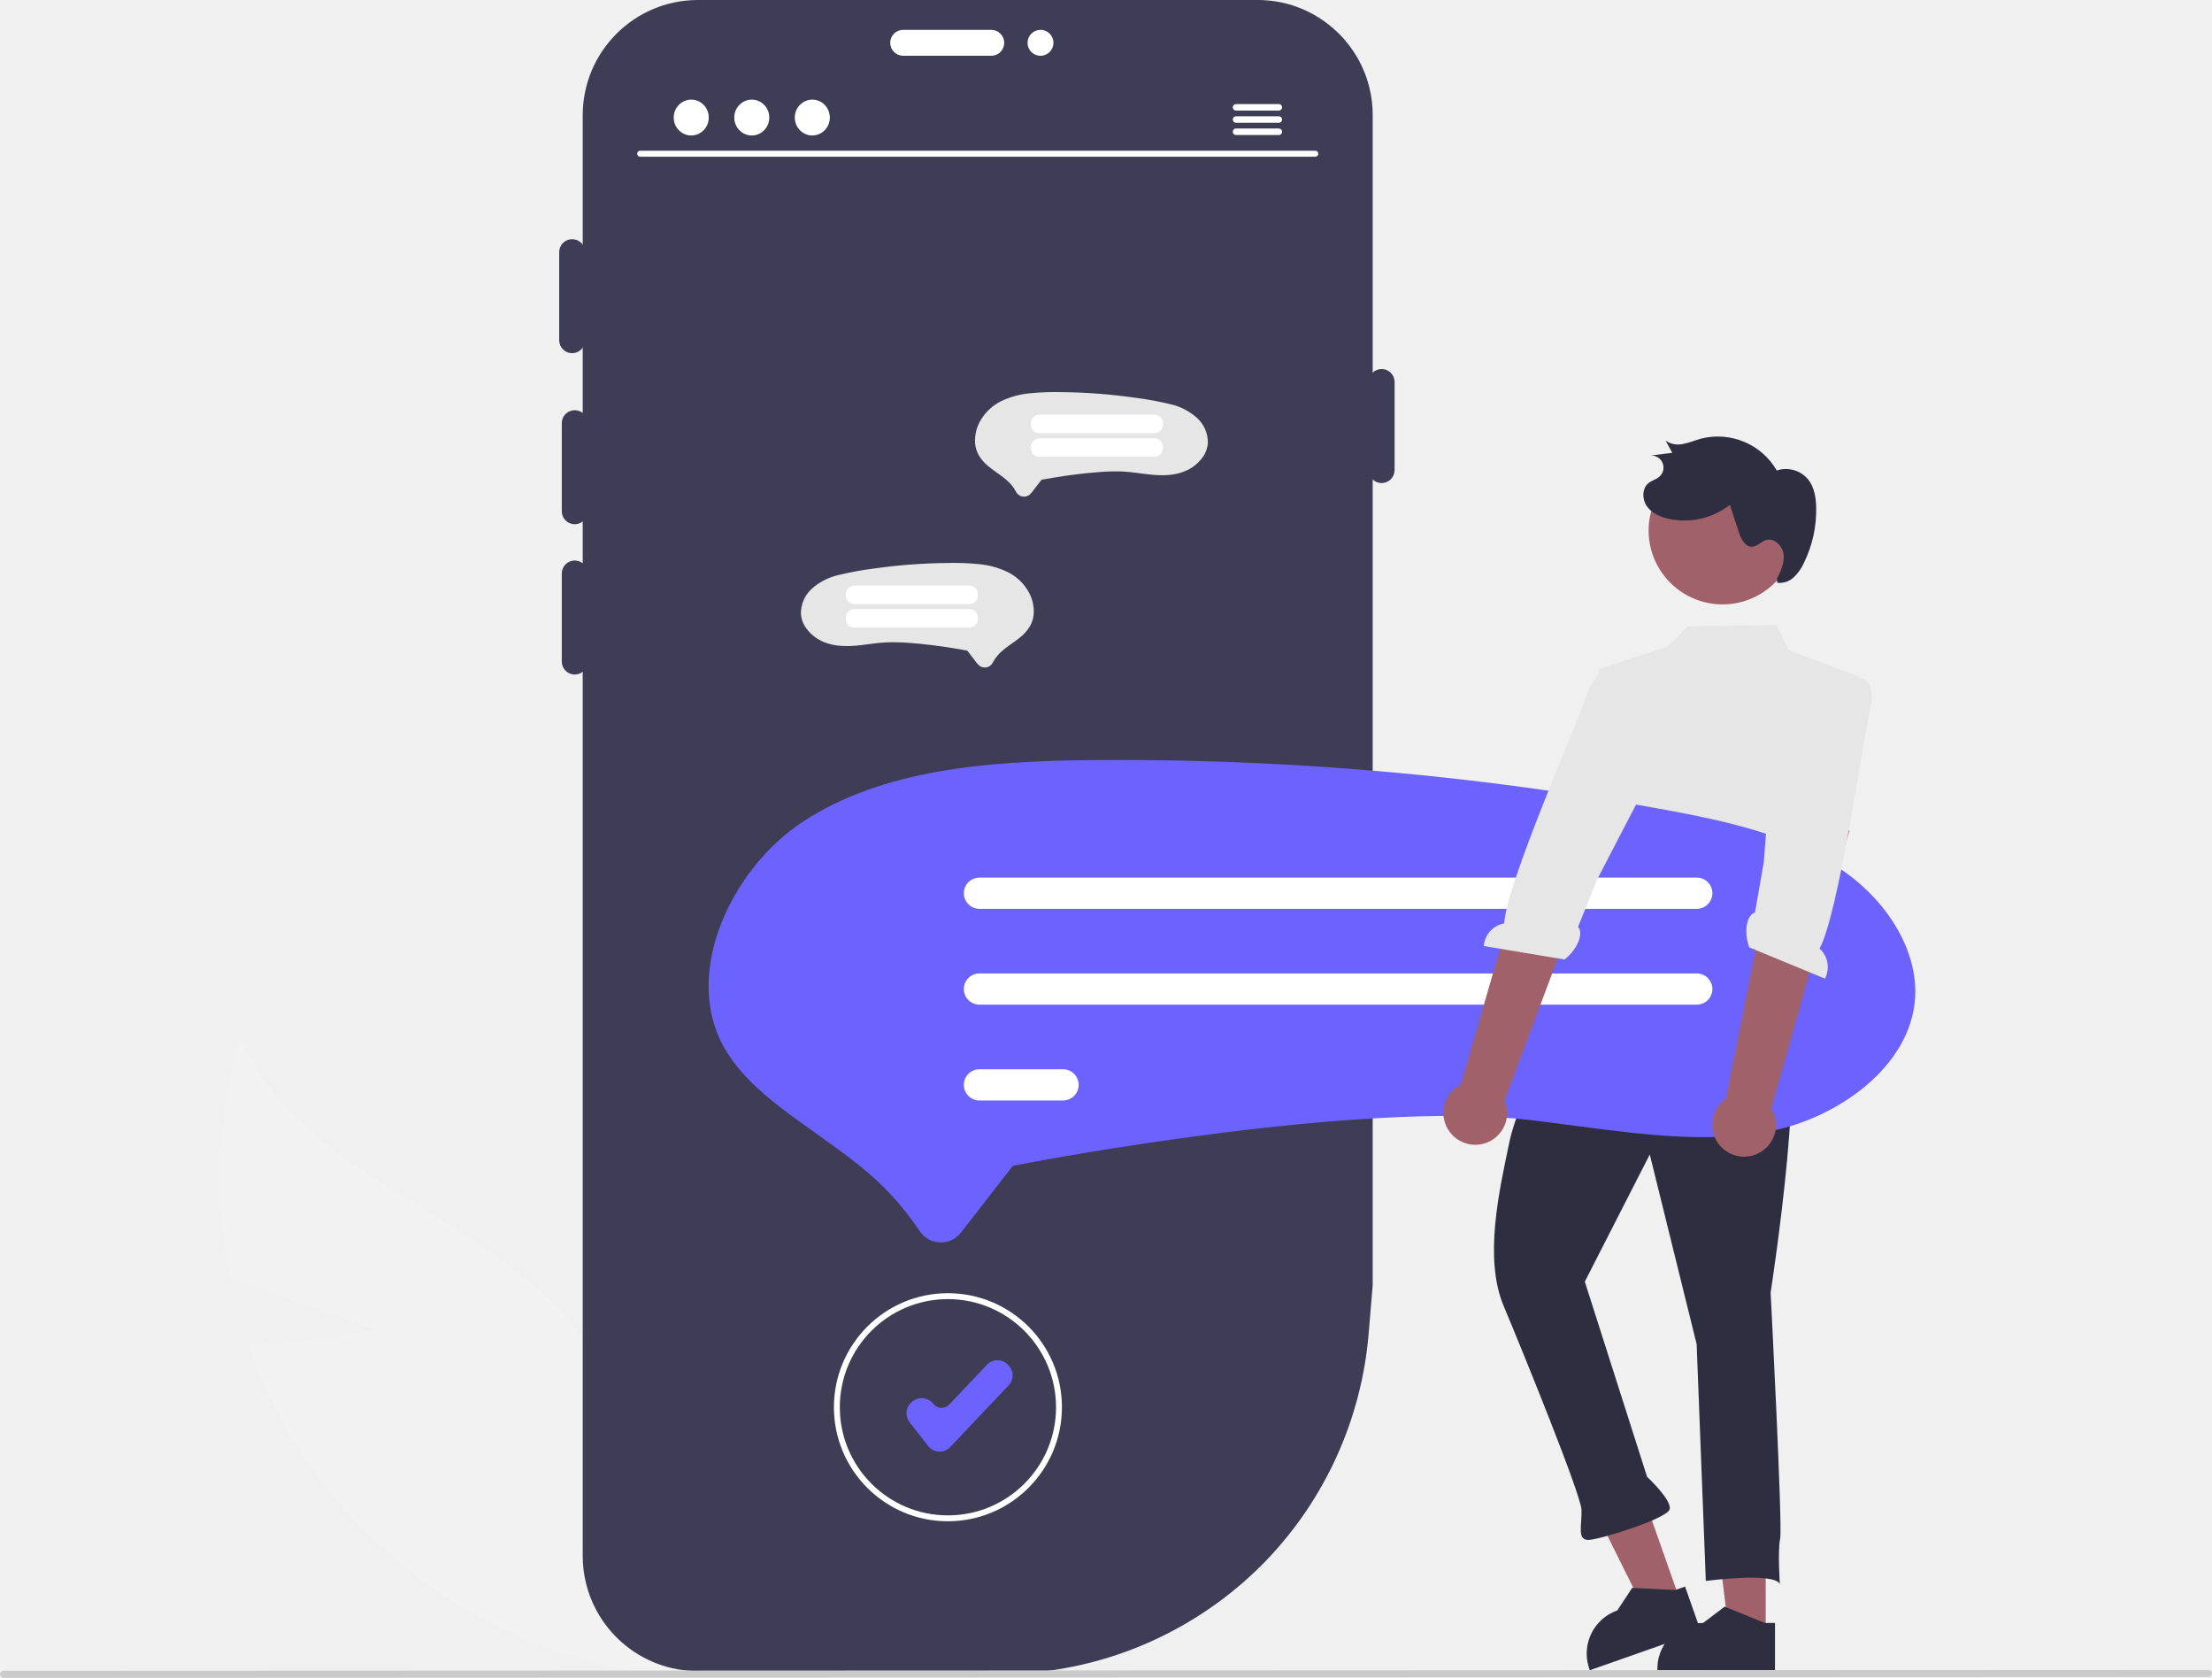
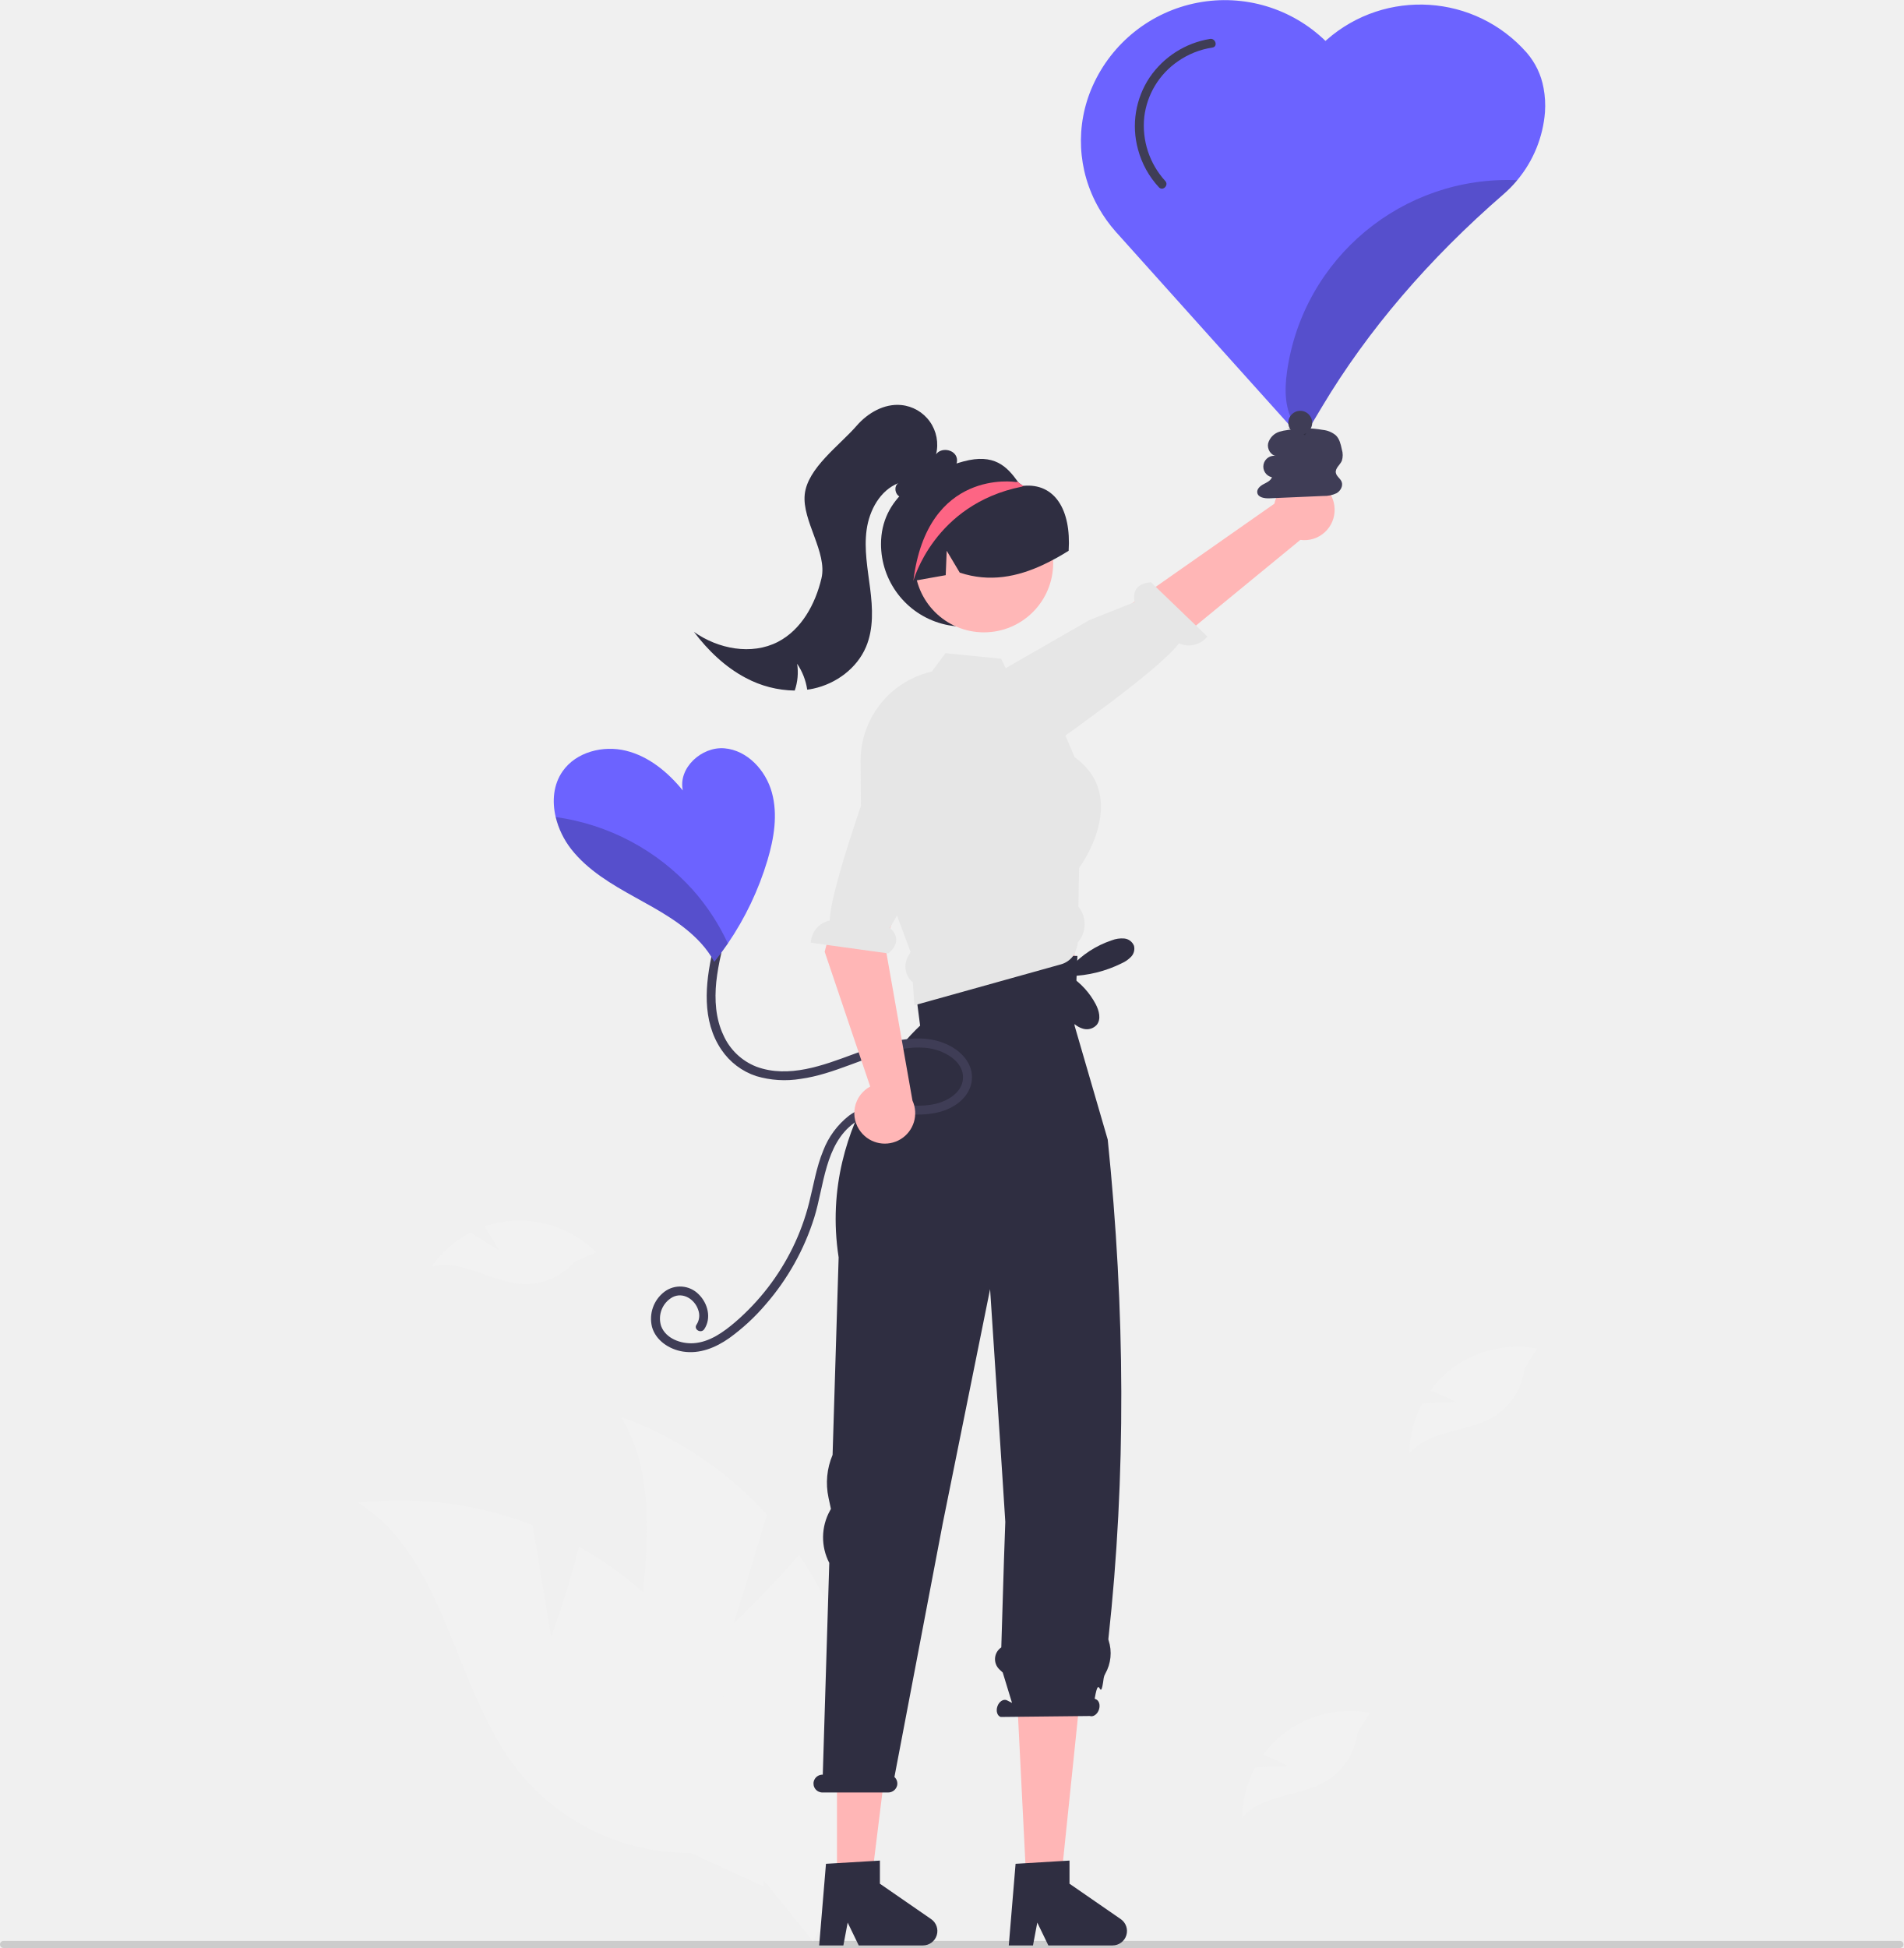
- <svg xmlns="http://www.w3.org/2000/svg" data-name="Layer 1" width="751.131" height="569.602" viewBox="0 0 751.131 569.602">
-   <path d="M352.382,616.542,302.64,599.163a170.006,170.006,0,0,1,3.577-81.72c18.87,45.43,77.726,58.131,110.404,94.902a102.259,102.259,0,0,1,23.696,85.409l9.524,36.136a171.354,171.354,0,0,1-122.604-74.521,165.52,165.52,0,0,1-18.323-37.262C330.386,620.585,352.382,616.542,352.382,616.542Z" transform="translate(-224.4343 -165.1988)" fill="#f2f2f2" />
-   <path d="M690.56,204.289v397.23l-1.38,16.54a126.311,126.311,0,0,1-34.47,76.58q-4.23,4.425-8.85,8.38a123.197,123.197,0,0,1-11.94,9.09c-2.38,1.6-4.82,3.11-7.3,4.54a125.993,125.993,0,0,1-46.87,15.85H461.39a38.928,38.928,0,0,1-25.62-9.59,39.509,39.509,0,0,1-8.7-10.8,38.896,38.896,0,0,1-4.76-18.69v-489.13a39.14,39.14,0,0,1,39.09-39.09H651.48c.45,0,.89.01,1.34.02.29.01.58.02.87.05.39.01.78.04,1.16.08.49.03.97.08,1.45.14.44.06.88.12,1.32.19.09.01.17.03.26.04.56.09,1.12.19,1.67.31.55.11,1.11.24,1.65.38.39.1.79.21,1.18.32.01,0,.03.01.04.01,1.15.34,2.29.73,3.41,1.18.35.13.7.28,1.04.43l.15.06c.28.12.55.24.82.37.81.37,1.61.78,2.4,1.21a40.162,40.162,0,0,1,3.77,2.36c.39.27.77.56,1.14.85.31.23.62.47.92.73a.304.304,0,0,1,.07.05c.04.03.08.07.12.1.27.21.53.43.78.65.49.42.97.86,1.44,1.31.13.12.26.24.39.37.13.12.25.25.38.38.13.12.25.25.37.37a1.893,1.893,0,0,1,.2.2c.36.38.71.77,1.05,1.16.43.49.85.99,1.24,1.5.34.42.66.84.97,1.27.29.39.56.78.83,1.18a3.281,3.281,0,0,1,.2.31c.28.41.54.83.8,1.25.65,1.06,1.24,2.16,1.78,3.27.2.42.39.83.57,1.25.23.51.44,1.02.64,1.53.08.19.15.39.22.58.11.29.21.58.31.87.11.32.22.65.32.97l.24.78c.14.47.26.93.38,1.4.07.28.14.56.2.85a39.063,39.063,0,0,1,.91,6.21c.01.26.03.51.04.77C690.55,203.099,690.56,203.689,690.56,204.289Z" transform="translate(-224.4343 -165.1988)" fill="#3f3d56" />
-   <path d="M419.598,343.167a4.404,4.404,0,0,1-4.399-4.399V308.856a4.399,4.399,0,1,1,8.798,0v29.912A4.404,4.404,0,0,1,419.598,343.167Z" transform="translate(-224.4343 -165.1988)" fill="#3f3d56" />
-   <path d="M418.718,285.102a4.404,4.404,0,0,1-4.399-4.399V250.791a4.399,4.399,0,0,1,8.798,0v29.912A4.404,4.404,0,0,1,418.718,285.102Z" transform="translate(-224.4343 -165.1988)" fill="#3f3d56" />
-   <path d="M526.728,179.732a4.404,4.404,0,0,1,4.399-4.399h29.912a4.399,4.399,0,0,1,0,8.798H531.127A4.404,4.404,0,0,1,526.728,179.732Z" transform="translate(-224.4343 -165.1988)" fill="#fff" />
-   <path d="M419.598,394.194a4.404,4.404,0,0,1-4.399-4.399V359.883a4.399,4.399,0,1,1,8.798,0v29.912A4.404,4.404,0,0,1,419.598,394.194Z" transform="translate(-224.4343 -165.1988)" fill="#3f3d56" />
-   <path d="M693.598,329.194a4.404,4.404,0,0,1-4.399-4.399V294.883a4.399,4.399,0,1,1,8.798,0v29.912A4.404,4.404,0,0,1,693.598,329.194Z" transform="translate(-224.4343 -165.1988)" fill="#3f3d56" />
-   <circle cx="353.321" cy="14.533" r="4.399" fill="#fff" />
-   <path d="M671.103,218.401H441.78a1.016,1.016,0,0,1,0-2.031H671.103a1.016,1.016,0,0,1,0,2.031Z" transform="translate(-224.4343 -165.1988)" fill="#fff" />
-   <ellipse cx="234.726" cy="39.905" rx="5.95" ry="6.083" fill="#fff" />
-   <ellipse cx="255.282" cy="39.905" rx="5.95" ry="6.083" fill="#fff" />
-   <ellipse cx="275.838" cy="39.905" rx="5.95" ry="6.083" fill="#fff" />
-   <path d="M658.727,200.528H644.125a1.106,1.106,0,0,0,0,2.211H658.727a1.106,1.106,0,0,0,0-2.211Z" transform="translate(-224.4343 -165.1988)" fill="#fff" />
-   <path d="M658.727,204.678H644.125a1.106,1.106,0,0,0,0,2.211H658.727a1.106,1.106,0,0,0,0-2.211Z" transform="translate(-224.4343 -165.1988)" fill="#fff" />
-   <path d="M658.727,208.823H644.125a1.106,1.106,0,0,0,0,2.211H658.727a1.106,1.106,0,0,0,0-2.211Z" transform="translate(-224.4343 -165.1988)" fill="#fff" />
-   <path d="M496.404,373.589a9.453,9.453,0,0,0,1.222,4.028,13.635,13.635,0,0,0,6.777,5.62c3.428,1.403,7.249,1.446,10.887,1.133,3.379-.29,6.723-.964,10.114-1.103a70.469,70.469,0,0,1,7.863.188c5.075.36,10.128,1.028,15.149,1.839q2.04.325,4.071.699a2.013,2.013,0,0,1,.378.07c.025.01.064.002.087.016.041.026-.165-.065-.04.038a3.752,3.752,0,0,1,.464.597l1.854,2.386a11.28,11.28,0,0,0,1.713,2.055,3.101,3.101,0,0,0,3.433.239,3.43,3.43,0,0,0,1.277-1.45,12.514,12.514,0,0,1,1.518-2.191c2.206-2.574,5.272-4.157,7.837-6.322a13.958,13.958,0,0,0,3.134-3.583,10.132,10.132,0,0,0,1.295-4.023,13.457,13.457,0,0,0-2.061-8.261,16.503,16.503,0,0,0-6.7-6.132,28.921,28.921,0,0,0-9.981-2.735A90.432,90.432,0,0,0,545.668,356.332q-6.183.069-12.344.544-6.169.477-12.289,1.357a107.233,107.233,0,0,0-11.711,2.146,20.214,20.214,0,0,0-9.29,4.747A11.254,11.254,0,0,0,496.404,373.589Z" transform="translate(-224.4343 -165.1988)" fill="#e6e6e6" />
-   <path d="M553.576,363.978H514.558a2.921,2.921,0,0,0-2.917,2.917v.47a2.921,2.921,0,0,0,2.917,2.917h39.018a2.921,2.921,0,0,0,2.917-2.917v-.47A2.921,2.921,0,0,0,553.576,363.978Z" transform="translate(-224.4343 -165.1988)" fill="#fff" />
-   <path d="M553.576,371.978H514.558a2.921,2.921,0,0,0-2.917,2.917v.47a2.921,2.921,0,0,0,2.917,2.917h39.018a2.921,2.921,0,0,0,2.917-2.917v-.47A2.921,2.921,0,0,0,553.576,371.978Z" transform="translate(-224.4343 -165.1988)" fill="#fff" />
-   <path d="M634.588,315.589a9.453,9.453,0,0,1-1.222,4.028,13.635,13.635,0,0,1-6.777,5.62c-3.428,1.403-7.249,1.446-10.887,1.133-3.379-.29-6.723-.964-10.114-1.103a70.469,70.469,0,0,0-7.863.188c-5.075.36-10.128,1.028-15.149,1.839q-2.04.325-4.071.699a2.013,2.013,0,0,0-.378.07c-.025.01-.064.002-.087.016-.041.026.165-.065.04.038a3.751,3.751,0,0,0-.464.597l-1.854,2.386a11.281,11.281,0,0,1-1.713,2.055,3.101,3.101,0,0,1-3.433.239,3.43,3.43,0,0,1-1.277-1.45,12.514,12.514,0,0,0-1.518-2.191c-2.206-2.574-5.272-4.157-7.837-6.322a13.958,13.958,0,0,1-3.134-3.583,10.132,10.132,0,0,1-1.295-4.023,13.457,13.457,0,0,1,2.061-8.261,16.503,16.503,0,0,1,6.7-6.132,28.921,28.921,0,0,1,9.981-2.735,90.432,90.432,0,0,1,11.026-.365q6.183.069,12.344.544,6.169.477,12.289,1.357a107.233,107.233,0,0,1,11.711,2.146,20.214,20.214,0,0,1,9.29,4.747A11.254,11.254,0,0,1,634.588,315.589Z" transform="translate(-224.4343 -165.1988)" fill="#e6e6e6" />
-   <path d="M574.5,308.894v.47a2.921,2.921,0,0,0,2.917,2.917h39.018a2.921,2.921,0,0,0,2.917-2.917v-.47a2.921,2.921,0,0,0-2.917-2.917H577.416A2.921,2.921,0,0,0,574.5,308.894Z" transform="translate(-224.4343 -165.1988)" fill="#fff" />
-   <path d="M574.5,316.895v.47a2.921,2.921,0,0,0,2.917,2.917h39.018a2.921,2.921,0,0,0,2.917-2.917v-.47a2.921,2.921,0,0,0-2.917-2.917H577.416A2.921,2.921,0,0,0,574.5,316.895Z" transform="translate(-224.4343 -165.1988)" fill="#fff" />
-   <polygon points="599.58 555.014 587.19 555.013 581.296 507.224 599.582 507.225 599.58 555.014" fill="#a0616a" />
-   <path d="M823.684,716.164l-13.22-5.37-.39-.16-7.3,5.53a15.542,15.542,0,0,0-15.53,14.87c-.02.22-.02.45-.02.68v.51h39.95v-16.06Z" transform="translate(-224.4343 -165.1988)" fill="#2f2e41" />
-   <polygon points="570.564 543.484 558.877 547.596 537.455 504.472 554.705 498.403 570.564 543.484" fill="#a0616a" />
-   <path d="M793.344,704.973l-14.253-.678-.421-.022-5.051,7.639a15.542,15.542,0,0,0-9.714,19.182c.054.214.13.431.207.648l.169.481,37.685-13.26-5.33-15.15Z" transform="translate(-224.4343 -165.1988)" fill="#2f2e41" />
-   <path d="M828.393,514.155c11.335-.44-2.706,89.89-2.706,89.89s4.107,79.305,3.237,83.467-.11,15.386-.11,15.386c-2.221-4.042-25.132-.991-25.132-.991l-3.117-80.376L784.651,557.131l-22.062,43.168,21.146,66.261s8.563,7.924,7.653,11.055-23.341,10.193-27.463,10.353-2.261-5.072-2.461-10.225-19.596-52.905-26.418-69.152-1.518-39.157,1.964-55.805,21.803-47.889,21.803-47.889C781.555,479.248,817.058,514.594,828.393,514.155Z" transform="translate(-224.4343 -165.1988)" fill="#2f2e41" />
-   <path d="M822.506,528.635c-28.11.001-43.601-5.626-51.827-10.65-10.059-6.144-11.78-12.622-11.848-12.896l-.02-.078.979-12.32.428-.959a19.505,19.505,0,0,0,.734-14.007l-.031-.095.008-.099,6.573-85.245,23.26-7.619,6.767-6.799,30.127-.437,4.198,8.51,23.751,8.941-11.668,69.457-5.594,9.642,2.251,10.503-.016.095-7.338,43.8-.404.018Q827.407,528.64,822.506,528.635Z" transform="translate(-224.4343 -165.1988)" fill="#e6e6e6" />
-   <path d="M834.224,348.758a25.105,25.105,0,0,1-49.751-6.771l.049-.356a25.105,25.105,0,0,1,49.694,7.126Z" transform="translate(-224.4343 -165.1988)" fill="#a0616a" />
-   <path d="M827.834,361.688c1.289-2.619,2.614-5.43,2.251-8.327s-3.203-5.665-5.992-4.804c-1.668.515-2.928,2.162-4.672,2.246-2.399.116-3.774-2.629-4.521-4.912l-3.041-9.297a25.154,25.154,0,0,1-20.891,4.721c-2.823-.646-5.676-1.904-7.332-4.28s-1.646-6.062.625-7.858c1.114-.881,2.596-1.216,3.661-2.156a4.102,4.102,0,0,0-3.276-7.139l7.657-.957-2.281-4.126a7.535,7.535,0,0,0,5.992,1.099c2.06-.371,4-1.219,6.015-1.785a23.152,23.152,0,0,1,25.754,10.815,9.802,9.802,0,0,1,10.687,3.086c2.05,2.602,2.607,6.073,2.687,9.384a40.715,40.715,0,0,1-4.15,18.86,15.451,15.451,0,0,1-3.487,4.946,6.978,6.978,0,0,1-5.601,1.832" transform="translate(-224.4343 -165.1988)" fill="#2f2e41" />
-   <path d="M543.977,586.992c-.118,0-.236-.002-.356-.007a8.649,8.649,0,0,1-6.955-3.955,97.704,97.704,0,0,0-20.568-22.28c-4.827-3.858-9.871-7.446-14.749-10.915-12.584-8.948-24.435-17.375-31.014-29.02-14.343-25.391,2.548-60.758,26.679-76.618,27.066-17.789,62.667-20.579,97.107-20.945q5.369-.057,10.744-.056h0a1024.404,1024.404,0,0,1,185.005,16.916c20.294,3.744,41.536,8.331,58.606,19.461,16.969,11.065,27.283,28.49,26.276,44.393-1.469,23.216-26.08,40.563-48.49,45.099C804.902,553.383,782.712,550.464,759.22,547.373c-5.186-.682-10.549-1.388-15.851-2.001C685.738,538.711,577.476,559.243,572.896,560.12l-4.544.87-17.631,22.689A8.461,8.461,0,0,1,543.977,586.992Z" transform="translate(-224.4343 -165.1988)" fill="#6c63ff" />
-   <path d="M800.611,473.736H557.027a5.3,5.3,0,0,1,0-10.6H800.611a5.3,5.3,0,0,1,0,10.6Z" transform="translate(-224.4343 -165.1988)" fill="#fff" />
-   <path d="M800.611,506.267H557.027a5.3,5.3,0,1,1-.011-10.6h243.595a5.3,5.3,0,0,1,0,10.6Z" transform="translate(-224.4343 -165.1988)" fill="#fff" />
-   <path d="M585.413,538.797H557.027a5.3,5.3,0,0,1,0-10.6h28.386a5.3,5.3,0,0,1,0,10.6Z" transform="translate(-224.4343 -165.1988)" fill="#fff" />
-   <path d="M820.656,557.117a10.755,10.755,0,0,0,5.286-15.621l26.513-94.298-23.262-2.431-18.747,93.456a10.813,10.813,0,0,0,10.209,18.893Z" transform="translate(-224.4343 -165.1988)" fill="#a0616a" />
-   <path d="M856.377,395.433s5.678.204,2.871,11.91c-2.247,9.371-10.498,68.159-16.95,79.88a8.449,8.449,0,0,1,1.831,10.195l-25.708-10.603c-2.135-5.928-.482-11.31,1.947-11.786l3.003-17.145,4.426-57.515,24.477-5.156Z" transform="translate(-224.4343 -165.1988)" fill="#e6e6e6" />
-   <path d="M716.708,549.461a10.755,10.755,0,0,1,3.756-16.058l27.262-94.084,21.04,10.215-33.413,89.27a10.813,10.813,0,0,1-18.644,10.657Z" transform="translate(-224.4343 -165.1988)" fill="#a0616a" />
-   <path d="M771.72,393.285s-4.93-2.824-8.726,8.599c-3.039,9.145-27.064,63.43-27.772,76.791a8.449,8.449,0,0,0-6.937,7.692l27.431,4.566c4.943-3.908,6.379-9.351,4.569-11.038l6.5-16.147,26.602-51.185-18.067-17.3Z" transform="translate(-224.4343 -165.1988)" fill="#e6e6e6" />
-   <path d="M974.375,734.494l-748.75.307a1.191,1.191,0,0,1,0-2.381l748.75-.307a1.191,1.191,0,0,1,0,2.381Z" transform="translate(-224.4343 -165.1988)" fill="#cacaca" />
-   <path d="M546.323,681.649a38.713,38.713,0,1,1,38.713-38.713A38.757,38.757,0,0,1,546.323,681.649Zm0-75.426a36.713,36.713,0,1,0,36.713,36.713A36.755,36.755,0,0,0,546.323,606.224Z" transform="translate(-224.4343 -165.1988)" fill="#fff" />
-   <path d="M543.499,658.009c-.08,0-.161-.003-.241-.007a4.932,4.932,0,0,1-3.656-1.899l-6.302-8.103a4.934,4.934,0,0,1,.865-6.925l.227-.176a4.933,4.933,0,0,1,6.926.865,3.599,3.599,0,0,0,5.45.265L559.564,628.52a4.941,4.941,0,0,1,6.976-.19l.21.2a4.933,4.933,0,0,1,.188,6.976l-19.858,20.961A4.929,4.929,0,0,1,543.499,658.009Z" transform="translate(-224.4343 -165.1988)" fill="#6c63ff" />
+ <svg xmlns="http://www.w3.org/2000/svg" data-name="Layer 1" width="637.67" height="652.457" viewBox="0 0 637.67 652.457">
+   <path d="M918.835,775.039a1.186,1.186,0,0,1-1.19,1.19H282.355a1.19,1.19,0,0,1,0-2.38h635.29A1.187,1.187,0,0,1,918.835,775.039Z" transform="translate(-281.165 -123.7713)" fill="#ccc" />
+   <path d="M798.261,153.249a24.79,24.79,0,0,0-5.62-11.8,47.502,47.502,0,0,0-67.04-4.33l-.4.36a48.46,48.46,0,0,0-77.96,15,45.146,45.146,0,0,0,2.03,40.99,47.431,47.431,0,0,0,5.59,7.82c2.19,2.5,61.31,68.27,61.9,68.93a.747.747,0,0,0,.57.26c.02,0,.05-.01.08-.01a.267.267,0,0,0,.12-.03.766.766,0,0,0,.47-.34l.31-.51.37-.63,5.47-9.14c15.17-25.35,35.62-49.27,60.79-71.09a39.03,39.03,0,0,0,4.49-4.6,40.469,40.469,0,0,0,9.3-22.76A31.925,31.925,0,0,0,798.261,153.249Z" transform="translate(-281.165 -123.7713)" fill="#6c63ff" />
+   <path d="M527.024,667.406l11.134-36.261a122.386,122.386,0,0,0-48.921-32.776c18.301,30.319.567,69.87,7.957,104.504a73.616,73.616,0,0,0,39.43,50.167l16.896,20.935a123.357,123.357,0,0,0,9.067-102.888A119.156,119.156,0,0,0,548.79,644.569C538.75,656.373,527.024,667.406,527.024,667.406Z" transform="translate(-281.165 -123.7713)" fill="#f2f2f2" />
+   <path d="M465.803,672.038l-6.206-37.42a122.386,122.386,0,0,0-58.404-7.518c29.901,18.975,31.668,62.284,53.729,89.987a73.616,73.616,0,0,0,57.665,27.317l24.459,11.202a123.357,123.357,0,0,0-37.771-96.133,119.156,119.156,0,0,0-24.175-17.582C471.377,656.935,465.803,672.038,465.803,672.038Z" transform="translate(-281.165 -123.7713)" fill="#f2f2f2" />
+   <polygon points="306.87 302.876 303.796 310.026 308.82 335.422 360.075 328.295 359.666 297.329 358.637 290.546 306.87 302.876" fill="#ffb6b6" />
+   <polygon points="280.389 632.005 291.697 632.005 297.078 588.389 280.389 588.389 280.389 632.005" fill="#ffb6b6" />
+   <path d="M593.103,766.557l-17.17-11.862v-7.746l-1.996.125-12.384.737-3.686.215-2.279,27.342H563.697l1.44-7.655,3.708,7.655h21.513a4.834,4.834,0,0,0,2.744-8.812Z" transform="translate(-281.165 -123.7713)" fill="#2f2e41" />
+   <polygon points="343.907 632.005 355.215 632.005 361.867 567.792 340.619 566.522 343.907 632.005" fill="#ffb6b6" />
+   <path d="M656.622,766.557l-17.17-11.862v-7.746l-2.177.125-12.599.76-3.289.193-2.279,27.342h8.108l1.44-7.655,3.708,7.655h21.513a4.834,4.834,0,0,0,2.744-8.812Z" transform="translate(-281.165 -123.7713)" fill="#2f2e41" />
+   <path d="M556.754,718.164h.044l2.175-70.919a18.544,18.544,0,0,1,.243-17.524l.311-.564-.807-3.742a23.836,23.836,0,0,1,1.362-14.346l2.029-66.154c-7.248-46.974,27.294-77.609,27.294-77.609l-3.175-24.62,55.87,1.27-.95,23.351,11.109,38.168c5.846,56.96,6.194,112.762.213,167.231a1.04,1.04,0,0,0,.068.46,13.906,13.906,0,0,1-1.123,11.222,4.244,4.244,0,0,0-.506,1.392c-1.232,9.549-1.393-2.53-3.025,6.935l.318.161c1.144.395,1.635,1.98,1.096,3.54s-1.902,2.505-3.046,2.11l-29.867.319c-1.144-.395-1.635-1.98-1.096-3.54.538-1.56,1.902-2.505,3.046-2.11l1.858.94-3.109-10.171-1.09-1.017a4.737,4.737,0,0,1,.602-7.402h0l.903-29.528.44-12.5-.906-14.181-4.189-63.785-15.855,78.438L580.797,718.953a2.968,2.968,0,0,1,.929,2.753,3.077,3.077,0,0,1-3.066,2.435H556.675a2.995,2.995,0,0,1-2.884-3.791A3.031,3.031,0,0,1,556.754,718.164Z" transform="translate(-281.165 -123.7713)" fill="#2f2e41" />
+   <path d="M576.305,305.973a27.662,27.662,0,1,0,47.578-19.186l-.133-.133c-.221-.232-.443-.465-.675-.686a.011.011,0,0,1-.011-.011,5.806,5.806,0,0,1-.874-.786c-3.734-5.218-7.968-9.594-18.223-6.86C589.202,282.247,576.305,290.693,576.305,305.973Z" transform="translate(-281.165 -123.7713)" fill="#2f2e41" />
+   <path d="M728.256,294.132a10.132,10.132,0,0,1-11.479,10.47l-71.338,58.547-10.896-19.152,73.549-51.527a10.187,10.187,0,0,1,20.164,1.662Z" transform="translate(-281.165 -123.7713)" fill="#ffb6b6" />
+   <path d="M615.318,380.414s2.324,4.822,11.362-2.027c7.236-5.484,41.781-29.142,49.454-39.142a7.96,7.96,0,0,0,9.489-2.276L666.75,318.797c-5.923.4-5.983,4.363-5.476,6.639l-15.168,6.027-39.506,22.697,6.976,22.799Z" transform="translate(-281.165 -123.7713)" fill="#e6e6e6" />
+   <circle cx="329.617" cy="188.602" r="23.195" fill="#ffb7b7" />
+   <path d="M642.424,427.427l.238-12.94c.941-1.293,8.834-12.577,7.065-23.849-.828-5.307-3.708-9.764-8.54-13.235l-3.119-7.258-4.616-10.728-13.507-8.04-1.871-3.811-1.542-3.164-18.633-1.86-4.593,6.181-.091.011a30.148,30.148,0,0,0-11.624,5.443A30.676,30.676,0,0,0,569.458,378.651l.113,15.038.023,2.155.011,2.087,11.624,31.289.442,1.213,4.559,12.259-.782,1.293a6.864,6.864,0,0,0,1.508,8.812l.544,7.666.987-.272,5.614-1.565,42.459-11.851a7.711,7.711,0,0,0,4.026-2.71,1.658,1.658,0,0,0,.102-.147,4.267,4.267,0,0,0,.442-.669c.964-2.438,1.066-3.096,1.077-3.776a9.312,9.312,0,0,0,.454-11.726Z" transform="translate(-281.165 -123.7713)" fill="#e6e6e6" />
+   <path d="M586.507,318.454c.21-.033.42-.078.631-.111,3.618-.642,7.236-1.272,10.843-1.925l.332-8.177,4.37,7.325c9.969,3.308,19.297,1.438,28.071-2.689a79.249,79.249,0,0,0,8.409-4.636c.891-13.829-4.7-22.682-15.103-21.753-.38.034-.653-.354-.985-.52a.011.011,0,0,1-.011-.011c-.564-.266-1.14-.52-1.715-.752a25.551,25.551,0,0,0-26.821,5.2C587.447,297.166,584.261,308.33,586.507,318.454Z" transform="translate(-281.165 -123.7713)" fill="#2f2e41" />
+   <path d="M601.62,278.979a4.299,4.299,0,0,1-3.55,3.062c-3.119,3.856-6.691,7.938-11.579,8.71a5.569,5.569,0,0,1-4.071-.703,2.26,2.26,0,0,1-.408-.329c-1.157-1.1-1.247-3.312.125-4.139-6.147,2.438-9.742,9.072-10.649,15.616-.907,6.543.352,13.155,1.179,19.71.828,6.555,1.191,13.439-1.384,19.529-3.039,7.179-10.025,12.339-17.646,13.983-.68.147-1.361.272-2.053.352a20.942,20.942,0,0,0-3.379-8.687,18.738,18.738,0,0,1-.805,8.982,35.787,35.787,0,0,1-16.41-4.241c-6.906-3.64-12.656-9.197-17.362-15.423,8.109,5.75,19.313,7.904,28.136,3.357,7.893-4.083,12.554-12.656,14.595-21.298,2.041-8.653-6.539-19.254-5.609-28.089.941-8.834,11.597-16.333,17.426-23.035,3.72-4.275,9.209-7.44,14.868-6.906a13.36,13.36,0,0,1,11.704,16.501c1.61-2.279,5.772-1.78,6.804.817A3.361,3.361,0,0,1,601.62,278.979Z" transform="translate(-281.165 -123.7713)" fill="#2f2e41" />
+   <path d="M587.138,318.343s6.871-25.648,36.325-31.567c.033-.011.144-.055.288-.122.088-.055.199-.111.31-.166-.332-.188-.653-.354-.985-.52a.011.011,0,0,1-.011-.011c-.288-.266-.575-.531-.874-.786l-.841.033S591.796,280.525,587.138,318.343Z" transform="translate(-281.165 -123.7713)" fill="#fd6584" />
+   <path d="M661.058,440.566a3.913,3.913,0,0,0-3.243-2.456,9.314,9.314,0,0,0-4.208.609,32.359,32.359,0,0,0-13.683,8.896l.064,2.596a12.428,12.428,0,0,0,.204,15.589,7.663,7.663,0,0,0,3.979,2.576,4.476,4.476,0,0,0,4.385-1.322c1.568-1.909.81-4.786-.342-6.971a25.399,25.399,0,0,0-8.557-9.382,41.192,41.192,0,0,0,17.303-4.301,9.757,9.757,0,0,0,3.166-2.222A3.923,3.923,0,0,0,661.058,440.566Z" transform="translate(-281.165 -123.7713)" fill="#2f2e41" />
+   <path d="M768.867,593.321l-11.225.444a36.244,36.244,0,0,0-4.362,16.884c6.678-8.087,19.469-7.01,28.423-12.471a21.801,21.801,0,0,0,10.153-15.937l4.193-6.774a36.532,36.532,0,0,0-29.64,7.555,35.288,35.288,0,0,0-6.057,6.456C764.634,591.126,768.867,593.321,768.867,593.321Z" transform="translate(-281.165 -123.7713)" fill="#f2f2f2" />
+   <path d="M712.867,715.321l-11.225.444a36.244,36.244,0,0,0-4.362,16.884c6.678-8.087,19.469-7.01,28.423-12.471a21.801,21.801,0,0,0,10.153-15.937l4.193-6.774a36.532,36.532,0,0,0-29.64,7.555,35.288,35.288,0,0,0-6.057,6.456C708.634,713.126,712.867,715.321,712.867,715.321Z" transform="translate(-281.165 -123.7713)" fill="#f2f2f2" />
+   <path d="M448.329,542.585l-9.514-5.973a36.244,36.244,0,0,0-13.136,11.47c10.078-2.902,20.026,5.211,30.499,5.761a21.801,21.801,0,0,0,17.379-7.419l7.286-3.222a36.532,36.532,0,0,0-28.728-10.505,35.288,35.288,0,0,0-8.645,1.906C446.075,538.383,448.329,542.585,448.329,542.585Z" transform="translate(-281.165 -123.7713)" fill="#f2f2f2" />
+   <path d="M728.664,282.081c-.224-1.503,1.407-2.574,2.017-3.966a6.341,6.341,0,0,0-0-3.817c-.352-1.687-.758-3.477-1.979-4.693a8.04,8.04,0,0,0-4.41-1.849,38.648,38.648,0,0,0-11.943-.211l3.01.183a15.852,15.852,0,0,0-5.614.651,5.673,5.673,0,0,0-3.767,3.923c-.372,1.858.898,4.034,2.786,4.193a3.641,3.641,0,0,0-1.493,7.128c-.434,1.174-1.727,1.736-2.833,2.322-1.106.586-2.271,1.59-2.084,2.828.247,1.637,2.434,1.973,4.088,1.901l18.003-.786a9.63,9.63,0,0,0,4.491-.932c1.334-.778,2.265-2.484,1.649-3.901C730.107,283.96,728.84,283.261,728.664,282.081Z" transform="translate(-281.165 -123.7713)" fill="#3f3d56" />
+   <path d="M519.873,442.421c-2.474,10.87-3.65,23.193,2.949,32.92a22.6,22.6,0,0,0,11.698,8.862,33.194,33.194,0,0,0,14.906.916c11.255-1.559,21.259-7.422,32.328-9.698,4.885-1.004,10.069-1.336,14.772.597,3.523,1.448,7.235,4.361,7.252,8.515.017,4.266-3.688,7.097-7.372,8.409-4.917,1.75-10.026,1.073-15.126.852-5.492-.238-11.093.259-15.656,3.623a27.23,27.23,0,0,0-8.701,11.797c-2.293,5.566-3.224,11.55-4.691,17.358a77.073,77.073,0,0,1-5.532,15.126A78.352,78.352,0,0,1,527.555,566.51c-3.939,3.39-8.726,6.844-14.106,7.155-4.15.24-9.194-1.504-10.793-5.707a8.195,8.195,0,0,1,3.837-9.729c3.556-1.795,7.429.765,8.578,4.279a5.477,5.477,0,0,1-.571,4.939c-1.078,1.608,1.519,3.111,2.59,1.514,2.487-3.708,1.187-8.695-1.859-11.666a8.737,8.737,0,0,0-11.499-.857,11.361,11.361,0,0,0-4.153,11.74c1.279,4.617,5.816,7.553,10.346,8.281,5.594.898,10.978-1.3,15.493-4.476a69.453,69.453,0,0,0,12.269-11.333,81.44,81.44,0,0,0,16.246-29.049c3.302-10.581,3.542-24.559,13.354-31.705,5.049-3.677,11.235-3.269,17.155-2.932,5.226.298,10.323.244,15.117-2.122,3.958-1.953,7.152-5.559,7.218-10.152.067-4.637-3.226-8.366-7.105-10.479-10.248-5.581-22.554-1.08-32.622,2.649-10.124,3.75-21.684,8.151-32.443,4.205a20.125,20.125,0,0,1-11.118-10.623c-2.605-5.525-2.976-11.795-2.374-17.791a77.427,77.427,0,0,1,1.65-9.431c.428-1.88-2.464-2.682-2.893-.798Z" transform="translate(-281.165 -123.7713)" fill="#3f3d56" />
+   <path d="M569.558,502.909a10.132,10.132,0,0,1,3.123-15.22l-15.249-45.145,12.452-47.841,20.078,9.077L577.572,439.866l9.27,52.525a10.187,10.187,0,0,1-17.284,10.518Z" transform="translate(-281.165 -123.7713)" fill="#ffb6b6" />
+   <path d="M587.937,355.285s-4.716-2.532-7.996,8.324c-2.626,8.691-20.494,55.88-20.816,68.482a7.96,7.96,0,0,0-6.335,7.423l25.952,3.591c4.554-3.808,2.272-7.048.523-8.59l8.839-14.972,18.475-40.42L591.378,357.055Z" transform="translate(-281.165 -123.7713)" fill="#e6e6e6" />
+   <path d="M538.261,411.929a100.843,100.843,0,0,1-13.26,27.84q-2.16,3.15-4.54,6.14a32.493,32.493,0,0,0-4.45-6.22c-6.05-6.65-14.16-11-22.03-15.36-7.87-4.36-15.86-9.04-21.42-16.11a28.399,28.399,0,0,1-5.24-10.79c-1.26-5.33-.78-10.89,2.33-15.34,4.52-6.47,13.53-8.75,21.19-6.88,7.67,1.87,14.09,7.2,19.07,13.32-1.63-7.52,6.3-14.78,13.97-14.12,7.67.67,13.82,7.37,15.86,14.79C541.791,396.609,540.461,404.549,538.261,411.929Z" transform="translate(-281.165 -123.7713)" fill="#6c63ff" />
+   <path d="M686.527,136.805a30.397,30.397,0,0,0-20.208,12.864,29.385,29.385,0,0,0-3.913,24.179,29.973,29.973,0,0,0,6.992,12.652c1.318,1.416,3.436-.709,2.121-2.121a27.504,27.504,0,0,1-7.021-21.451,26.384,26.384,0,0,1,11.228-18.591,27.297,27.297,0,0,1,11.598-4.639c1.903-.286,1.094-3.178-.798-2.893Z" transform="translate(-281.165 -123.7713)" fill="#3f3d56" />
+   <g opacity="0.2">
+     <path d="M789.431,184.129a39.03,39.03,0,0,1-4.49,4.6c-25.17,21.82-45.62,45.74-60.79,71.09l-5.47,9.14-.37.63a15.042,15.042,0,0,1-3.33-3.47c-3.5-5.09-3.52-11.78-2.66-17.9a74.633,74.633,0,0,1,77.11-64.09Z" transform="translate(-281.165 -123.7713)" />
+   </g>
+   <g opacity="0.2">
+     <path d="M525.001,439.769q-2.16,3.15-4.54,6.14a32.493,32.493,0,0,0-4.45-6.22c-6.05-6.65-14.16-11-22.03-15.36-7.87-4.36-15.86-9.04-21.42-16.11a28.399,28.399,0,0,1-5.24-10.79,75.766,75.766,0,0,1,45.9,24.35A73.709,73.709,0,0,1,525.001,439.769Z" transform="translate(-281.165 -123.7713)" />
+   </g>
+   <circle cx="435.586" cy="141.598" r="4" fill="#3f3d56" />
</svg>
